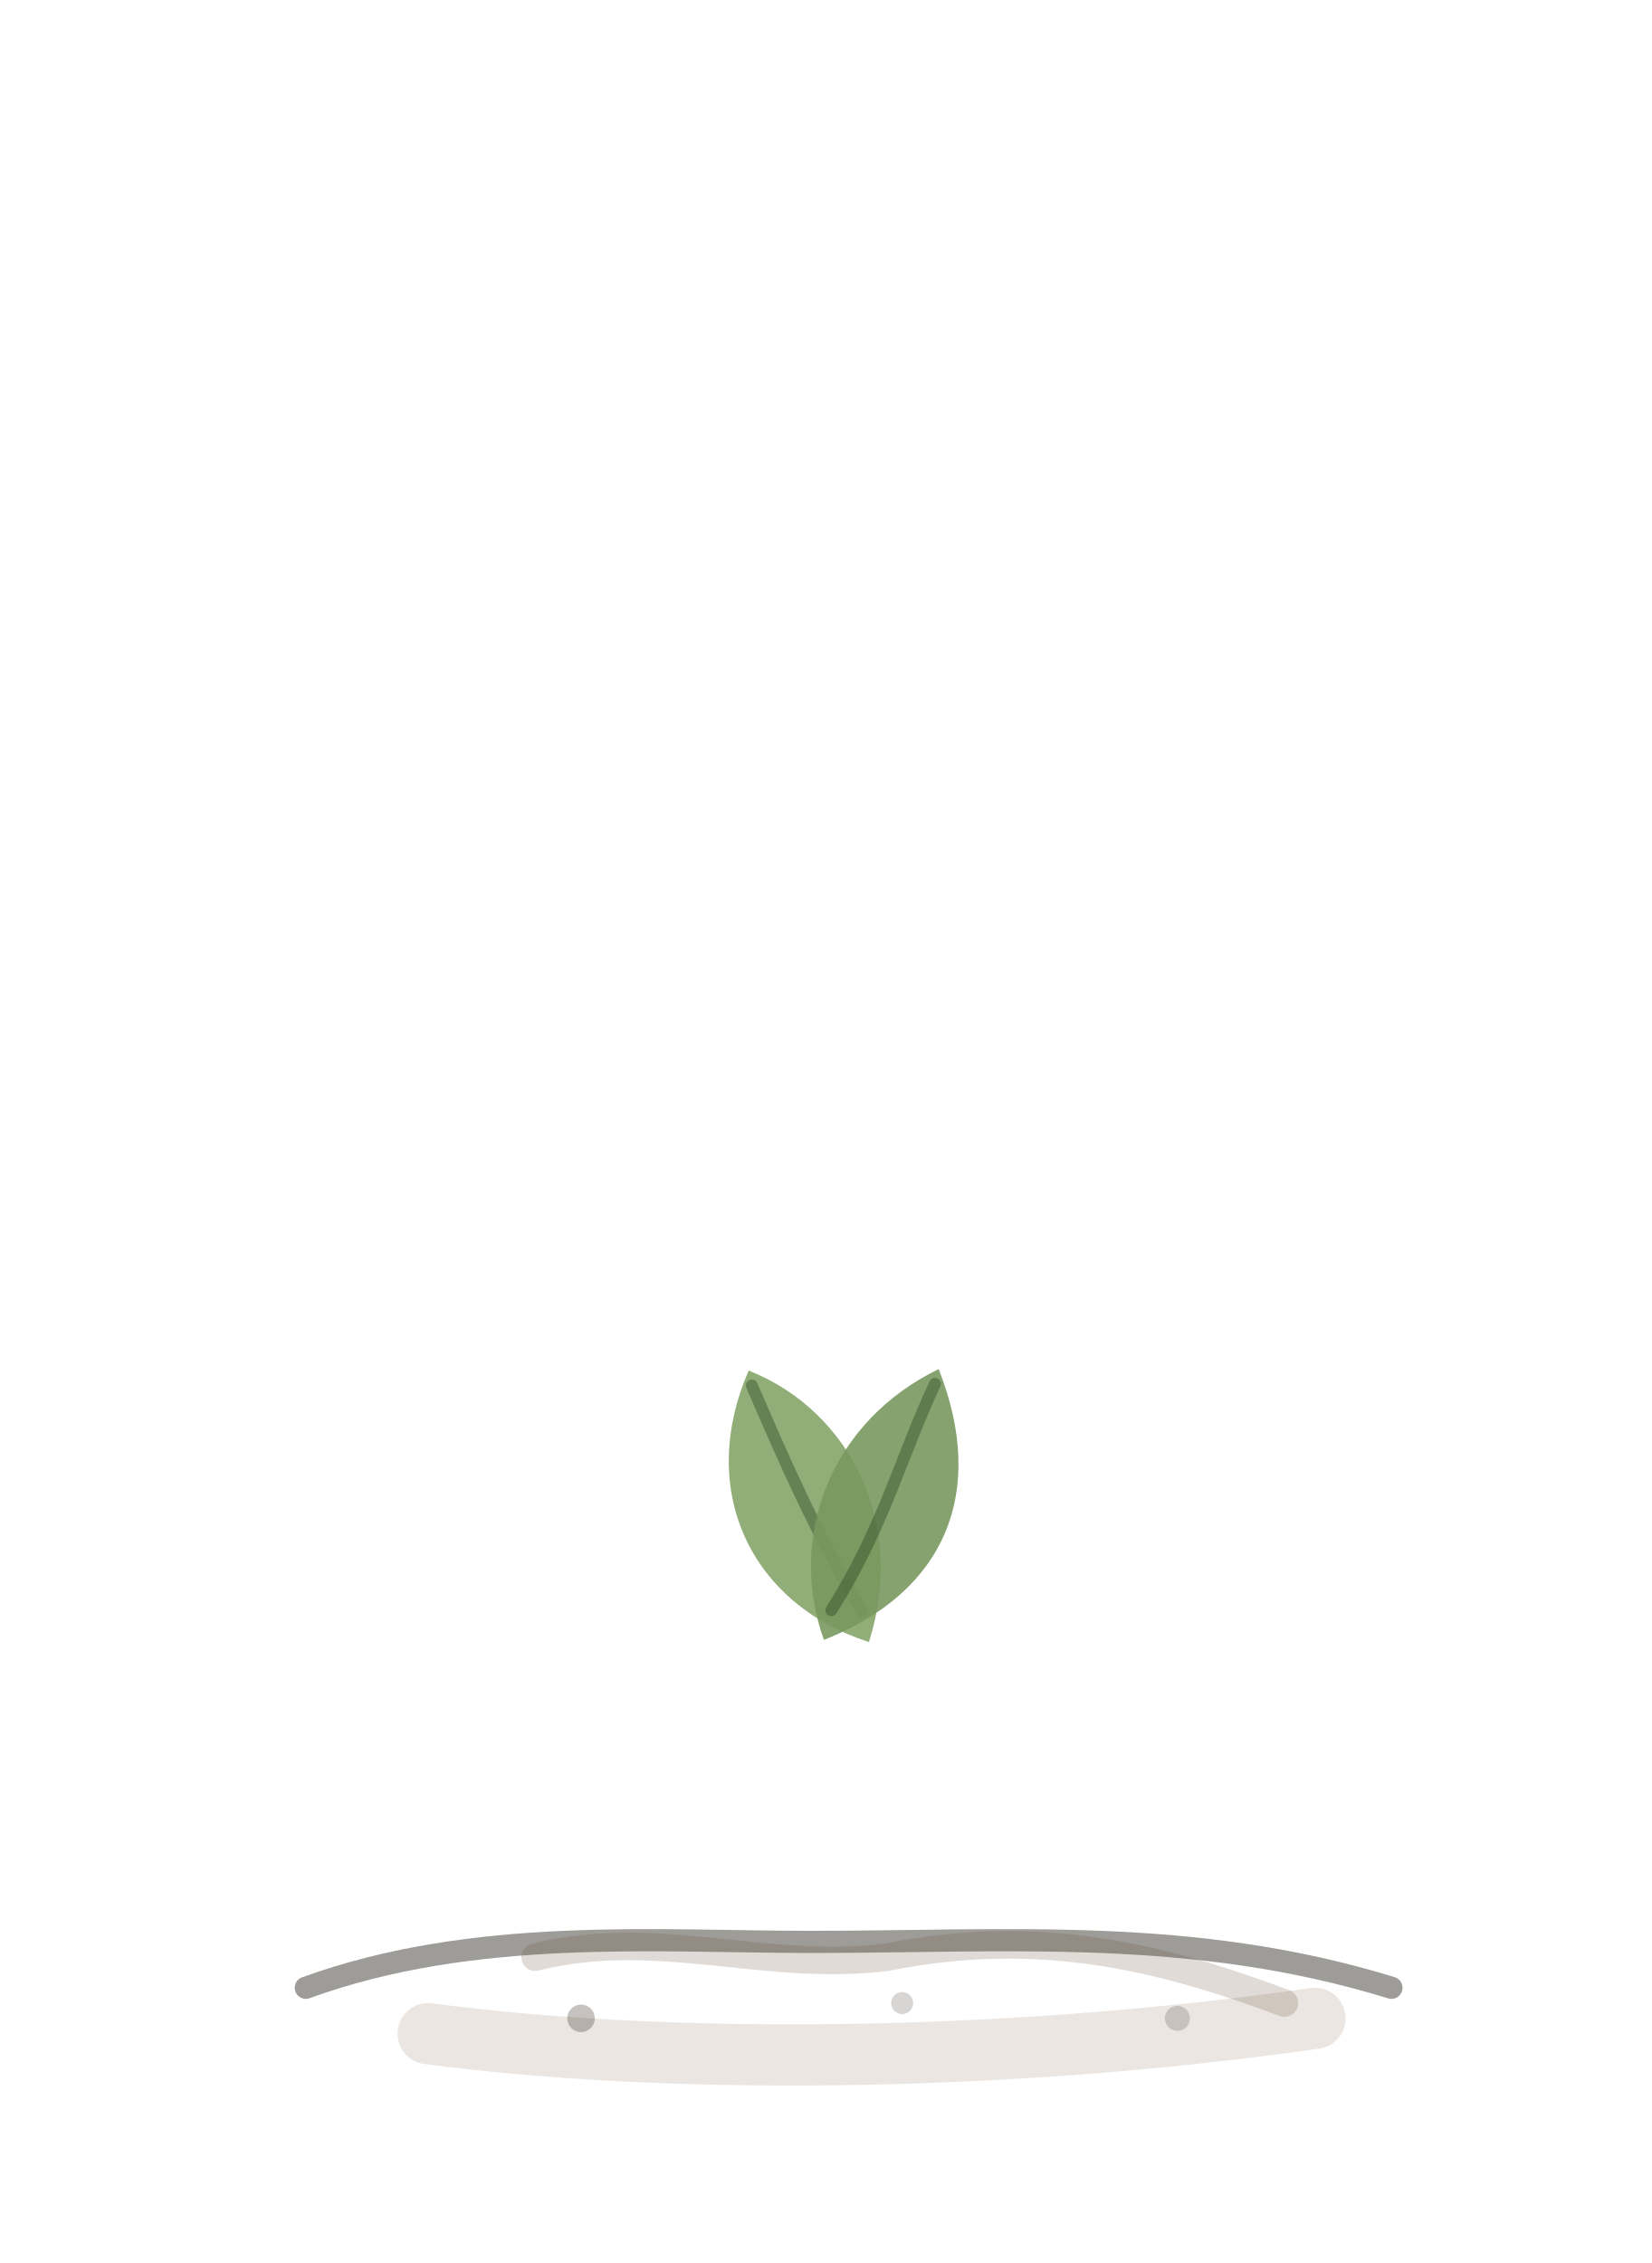
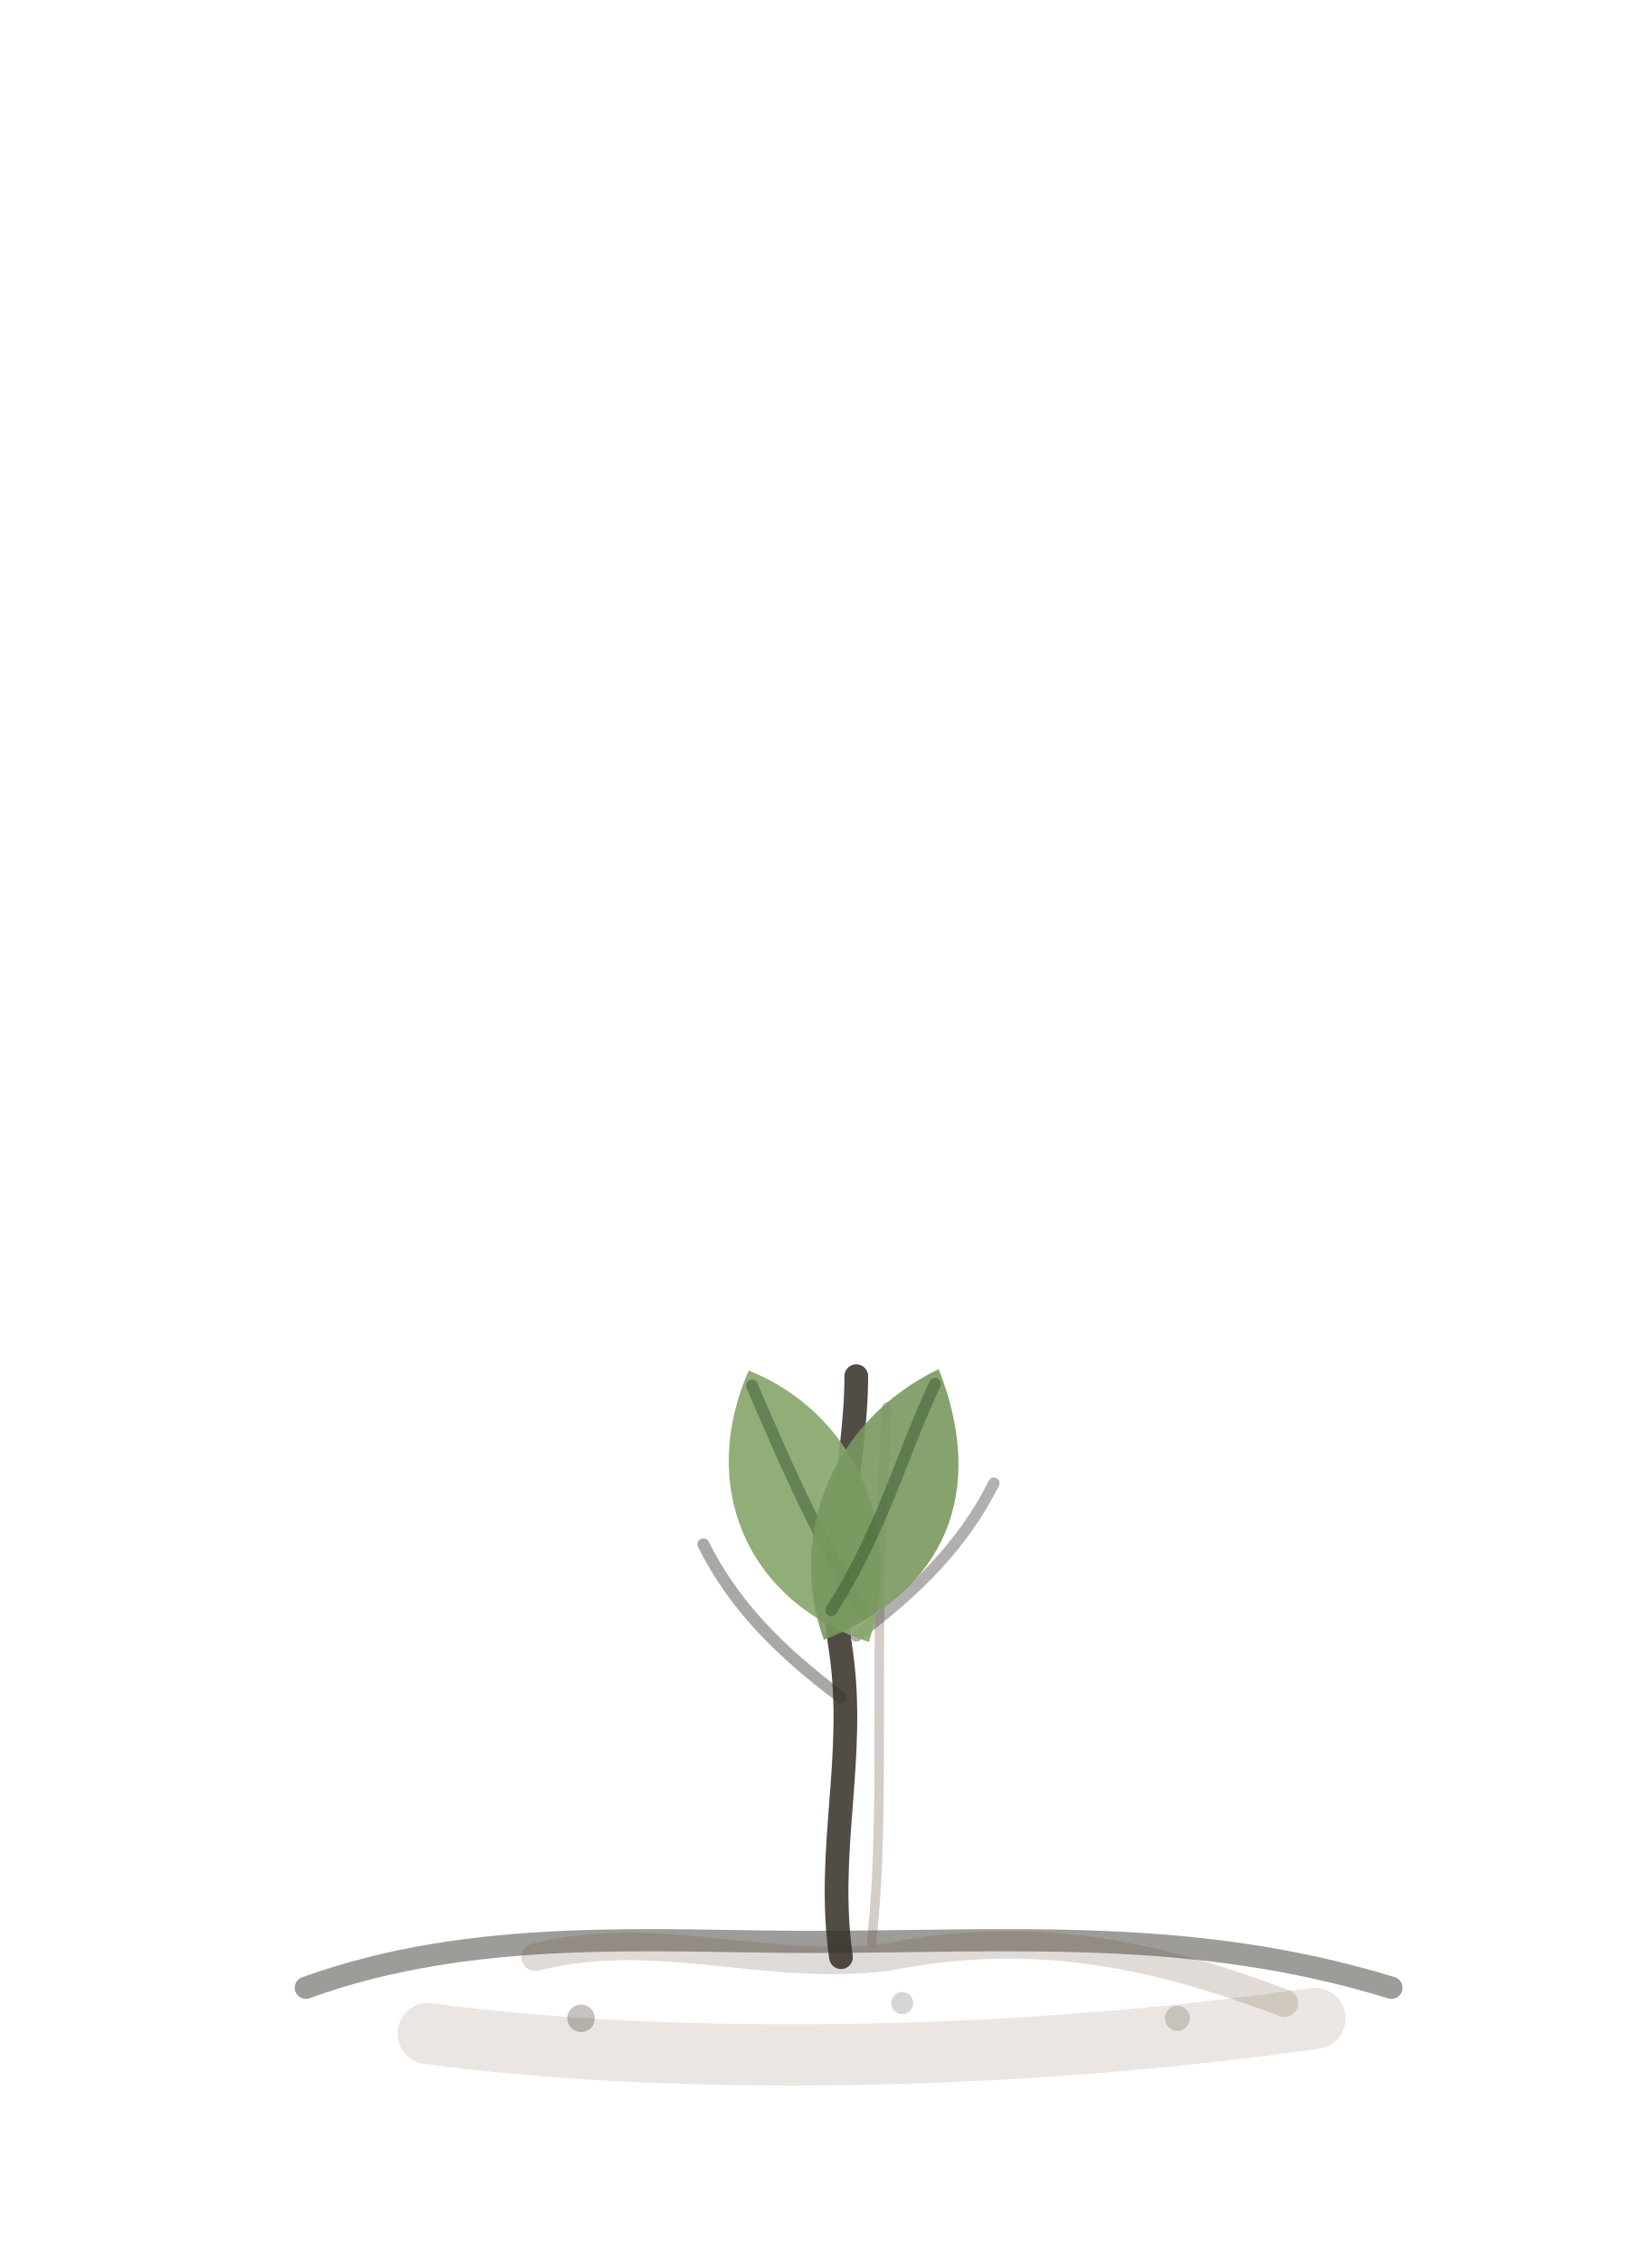
<svg xmlns="http://www.w3.org/2000/svg" viewBox="0 0 108 148" width="108" height="148" role="img" aria-label="Stage 1 ink sprout tree">
  <g class="ink-layer layer-soil">
    <path d="M20 130 C31 126 43 127 53 127 C66 127 78 126 91 130" fill="none" stroke="rgba(45, 39, 33, 0.46)" stroke-width="1.45" stroke-linecap="round" />
    <path d="M28 133 C43 135 65 135 86 132" fill="none" stroke="rgba(125, 97, 63, 0.16)" stroke-width="4" stroke-linecap="round" />
    <path d="M35 128 C43 126 50 129 58 128 C68 126 76 128 84 131" fill="none" stroke="rgba(103, 78, 52, 0.2)" stroke-width="1.8" stroke-linecap="round" />
    <circle cx="38" cy="132" r="0.9" fill="rgba(61, 51, 40, 0.3)" />
    <circle cx="59" cy="131" r="0.72" fill="rgba(61, 51, 40, 0.2)" />
    <circle cx="77" cy="132" r="0.82" fill="rgba(61, 51, 40, 0.2)" />
+   </g>
+   <g class="ink-layer layer-young-stem" fill="none" stroke-linecap="round" stroke-linejoin="round">
+     <path d="M55 128 C54 121 56 115 55 108 C54 102 56 96 56 90" stroke="#352f29" stroke-width="1.55" opacity="0.86" />
+     <path d="M57 127 C58 118 57 108 58 92" stroke="#776652" stroke-width="0.62" opacity="0.32" />
+     <path d="M55 111 C51 108 48 105 46 101" stroke="#352f29" stroke-width="0.78" opacity="0.42" />
+     <path d="M56 107 C60 104 63 101 65 97" stroke="#352f29" stroke-width="0.74" opacity="0.38" />
  </g>
  <g class="ink-layer layer-bud">
    <g transform="rotate(-12 53 99)">
      <path d="M55 108 C48 104 46 96 51 89 C57 93 59 101 55 108 Z" fill="#88a66d" opacity="0.92" />
      <path d="M55 106 C53 100 52 95 51 90" fill="none" stroke="rgba(48, 78, 39, 0.46)" stroke-width="0.78" stroke-linecap="round" />
    </g>
    <g transform="rotate(14 58 99)">
      <path d="M56 108 C63 103 64 96 59 89 C53 94 52 102 56 108 Z" fill="#78985f" opacity="0.9" />
      <path d="M56 106 C58 100 58 95 59 90" fill="none" stroke="rgba(48, 78, 39, 0.46)" stroke-width="0.78" stroke-linecap="round" />
    </g>
  </g>
</svg>
